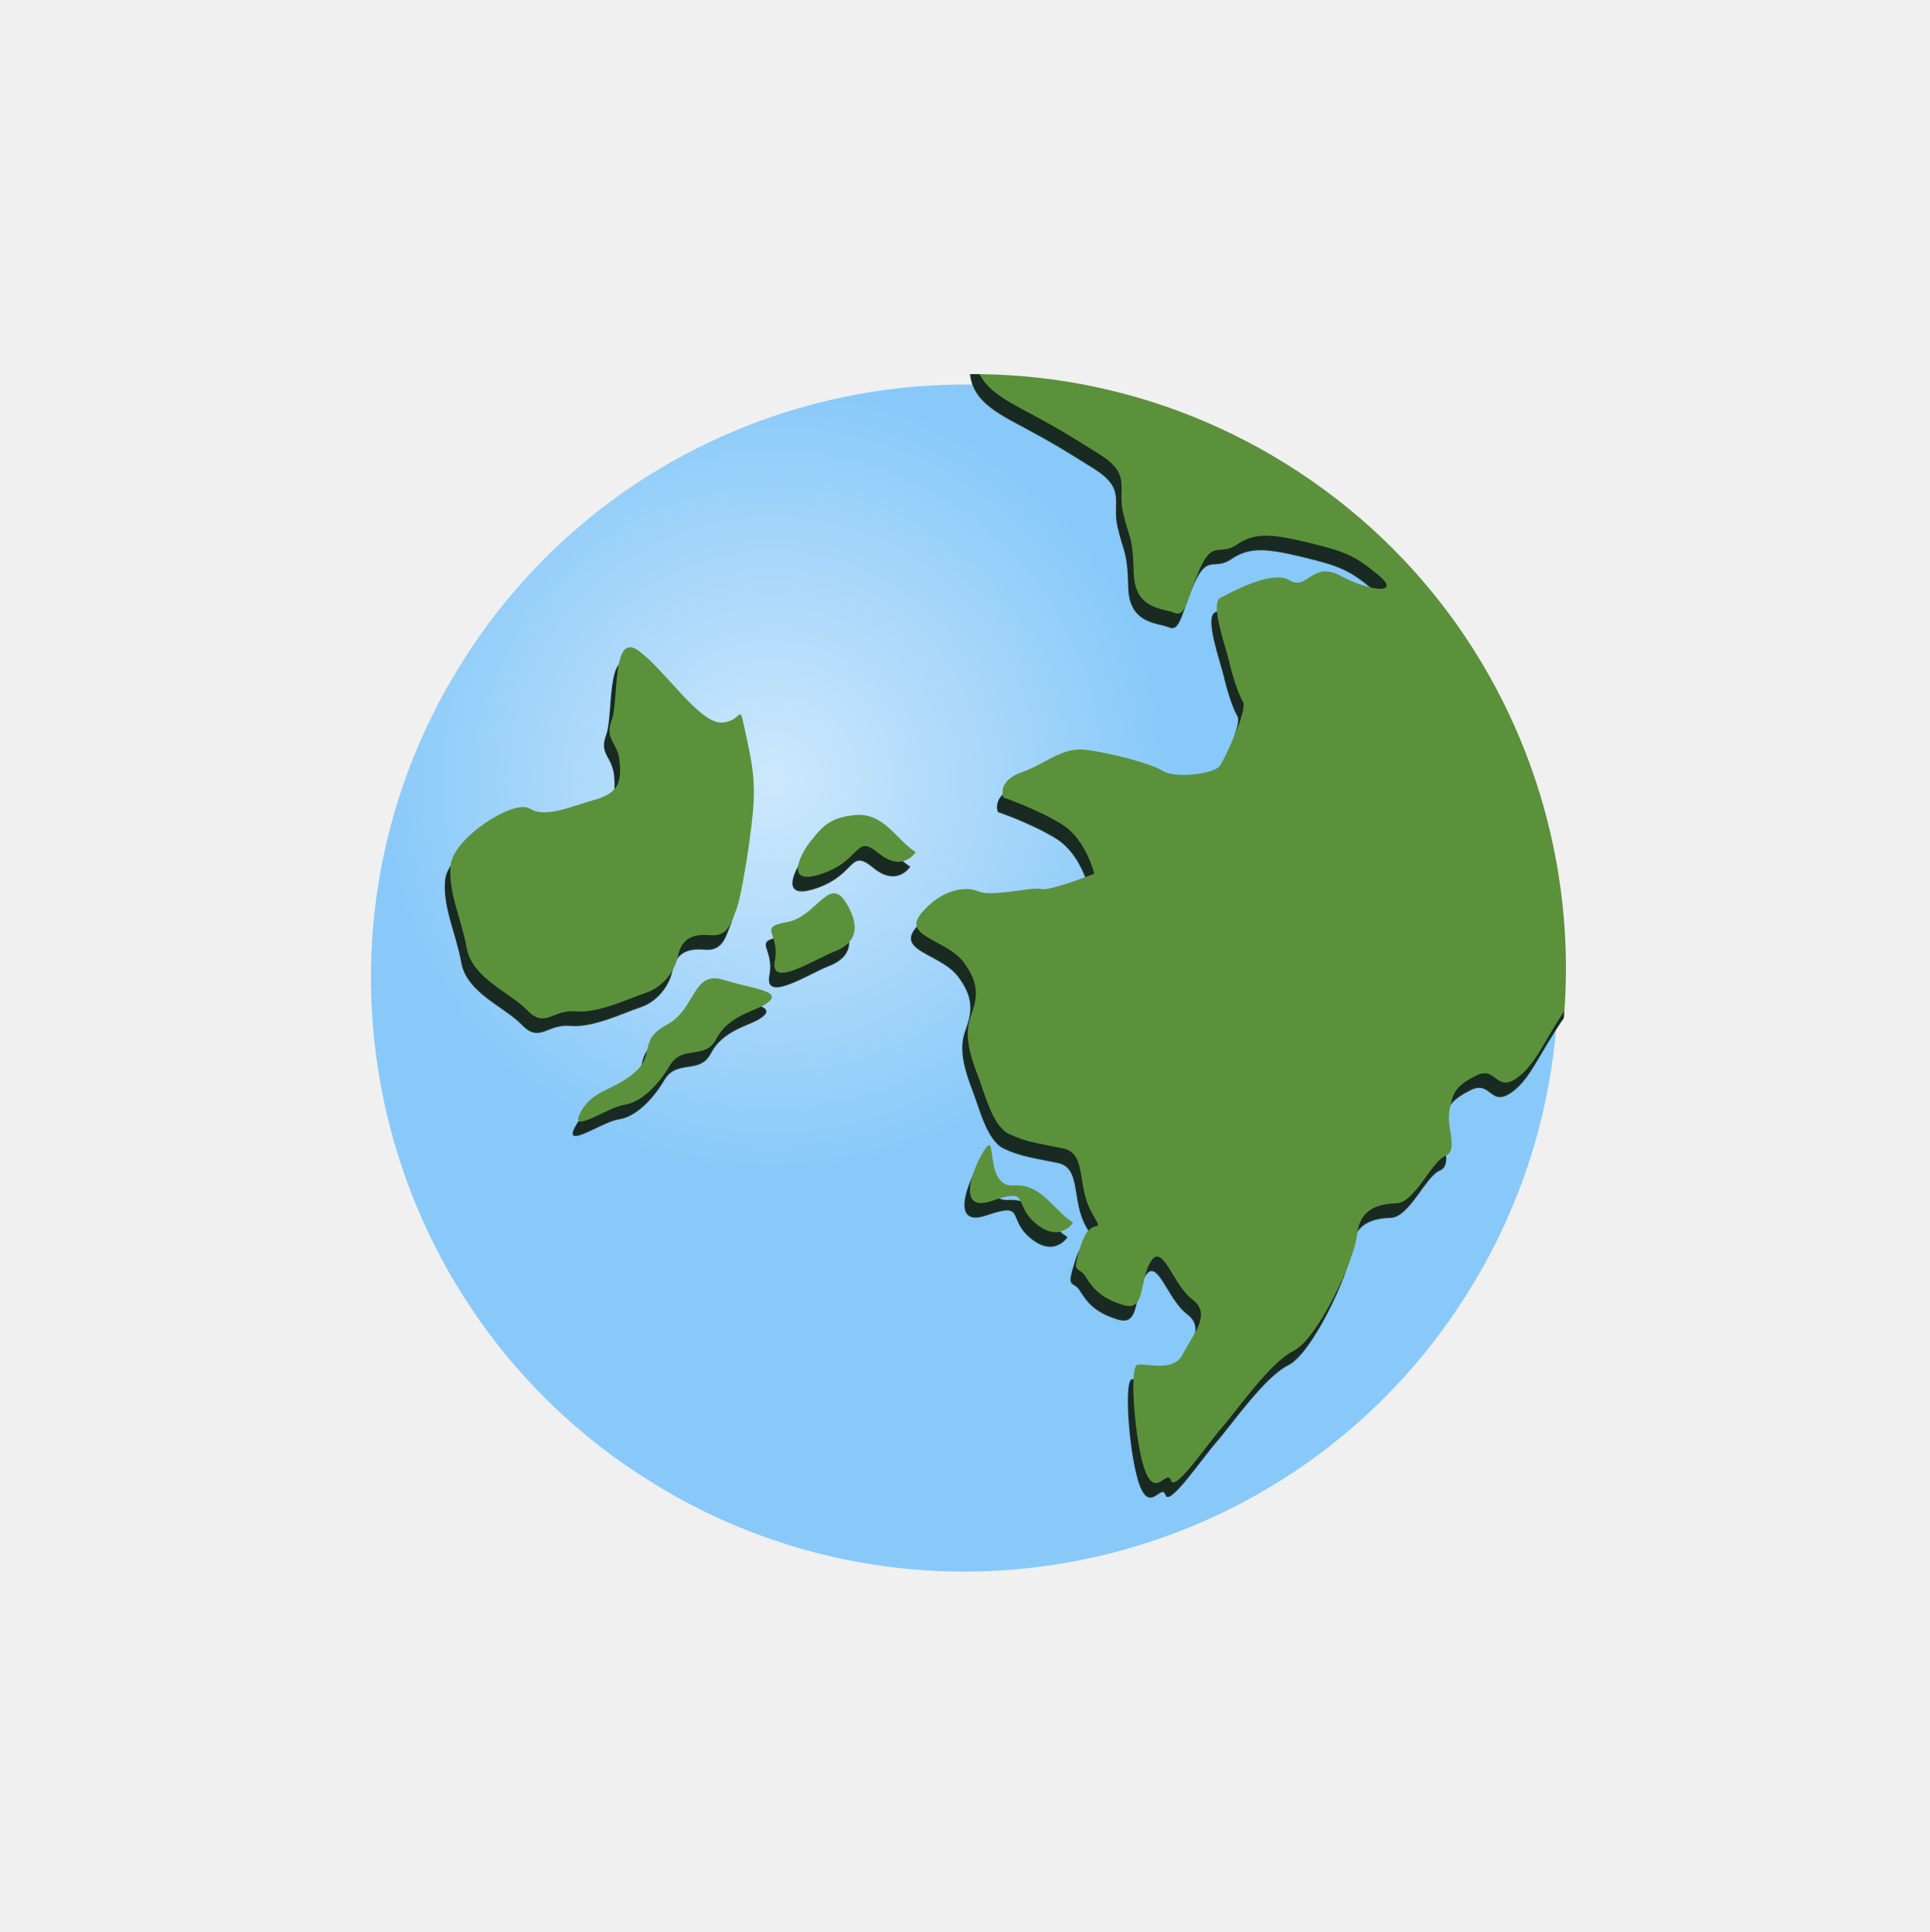
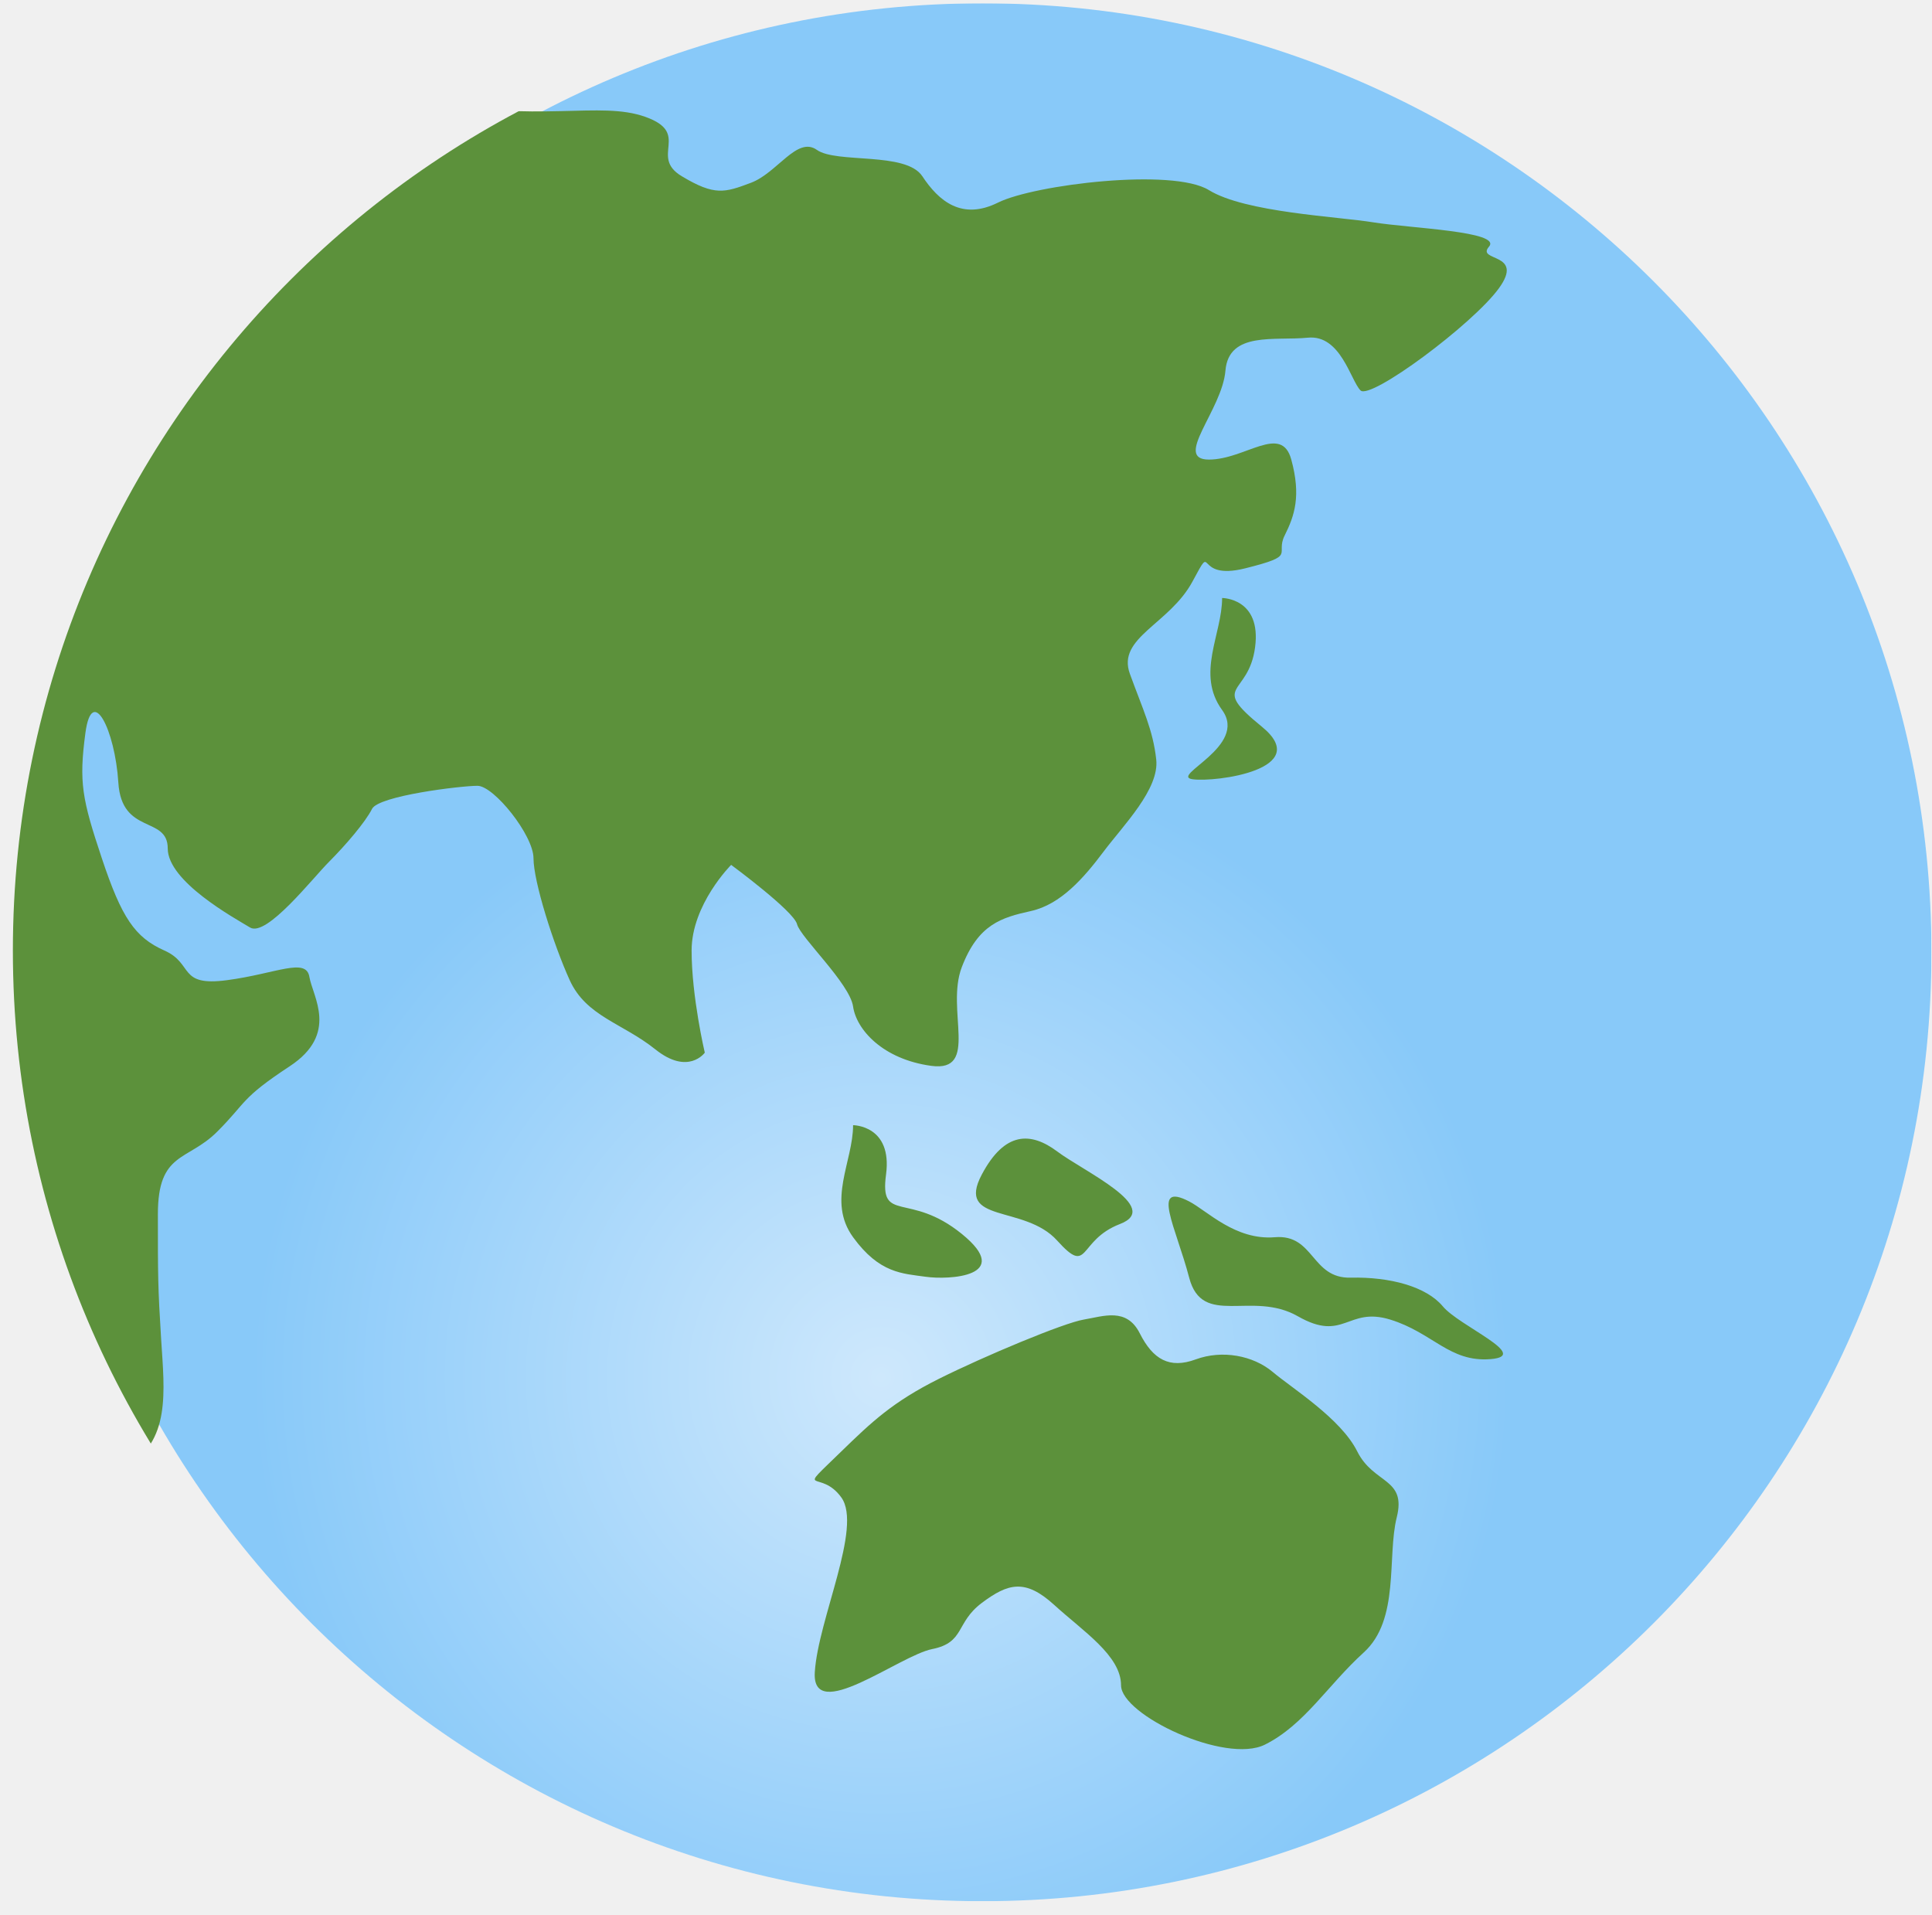
- <svg xmlns="http://www.w3.org/2000/svg" xmlns:xlink="http://www.w3.org/1999/xlink" width="1266px" height="1268px" viewBox="-246 -257 1266 1268" version="1.1">
+ <svg xmlns="http://www.w3.org/2000/svg" xmlns:xlink="http://www.w3.org/1999/xlink" width="793px" height="786px" viewBox="-9 -9 793 786" version="1.1">
  <defs>
-     <polygon id="path-2" points="-5.68434189e-14 779 779 779 779 -2.27373675e-13 -5.68434189e-14 -2.27373675e-13" />
-     <radialGradient cx="44.596%" cy="27.344%" fx="44.596%" fy="27.344%" r="33.543%" id="radialGradient-4">
+     <polygon id="path-1" points="-5.68434189e-14 779 779 779 779 -2.27373675e-13 -5.68434189e-14 -2.27373675e-13" />
+     <radialGradient cx="44.596%" cy="27.344%" fx="44.596%" fy="27.344%" r="33.543%" id="radialGradient-3">
      <stop stop-color="#CEE8FC" offset="0%" />
      <stop stop-color="#88C9F9" offset="100%" />
    </radialGradient>
-     <path d="M389.5,779 C174.388,779 -9.09494702e-13,604.612 -9.09494702e-13,389.5 L-9.09494702e-13,389.5 C-9.09494702e-13,174.388 174.388,-1.70530257e-12 389.5,-1.70530257e-12 L389.5,-1.70530257e-12 C604.612,-1.70530257e-12 779,174.388 779,389.5 L779,389.5 C779,604.612 604.612,779 389.5,779 Z" id="path-5" />
-     <path d="M166.349,738.427 C123.071,746.542 25.696,685.671 8.125,665.396 C-9.467,645.12 -52.745,540.972 -60.859,507.151 C-68.974,473.351 -45.993,328.651 -40.584,285.374 C-35.174,242.096 27.059,166.36 45.993,177.179 C64.927,187.999 62.223,208.274 60.859,229.913 C59.518,251.552 59.518,255.62 59.518,281.306 C59.518,307.013 71.679,302.944 83.84,315.127 C96.023,327.288 93.318,328.651 113.593,341.981 C133.891,355.311 123.071,370.566 121.708,378.681 C120.366,386.795 108.184,380.044 87.908,377.339 C67.632,374.634 74.384,384.09 62.223,389.5 C50.04,394.91 44.63,403.024 36.516,427.368 C28.401,451.712 27.059,458.463 29.764,478.76 C32.469,499.036 41.925,480.102 43.289,458.463 C44.63,436.824 63.564,444.939 63.564,431.415 C63.564,417.89 90.613,403.024 97.364,398.956 C104.137,394.91 123.071,419.253 129.844,426.005 C136.595,432.778 144.71,442.234 147.415,447.644 C150.12,453.053 183.92,457.122 190.693,457.122 C197.444,457.122 213.695,436.824 213.695,427.368 C213.695,417.89 221.809,392.205 228.561,377.339 C235.334,362.451 250.2,359.747 263.724,348.927 C277.248,338.108 284,347.585 284,347.585 C284,347.585 278.59,370.566 278.59,389.5 C278.59,408.434 294.819,424.663 294.819,424.663 C294.819,424.663 320.526,405.729 321.868,400.319 C323.231,394.91 343.528,375.976 344.87,366.519 C346.233,357.042 357.052,344.881 376.96,342.176 C396.89,339.471 382.738,365.156 389.511,382.749 C396.262,400.319 405.74,403.024 417.901,405.729 C430.084,408.434 439.54,419.253 447.655,430.073 C455.769,440.892 470.657,455.758 469.293,467.941 C467.952,480.102 463.884,488.217 458.474,503.104 C453.064,517.97 474.703,523.38 484.181,540.972 C493.637,558.543 484.181,540.972 505.82,546.382 C527.437,551.792 517.981,551.792 522.027,559.906 C526.095,568.021 528.8,576.135 524.732,591.023 C520.686,605.889 505.82,591.023 490.932,591.023 C476.066,591.023 496.342,611.299 497.705,627.528 C499.047,643.757 517.981,639.71 531.505,641.052 C545.03,642.415 549.076,623.481 553.144,619.413 C557.191,615.367 599.127,646.462 609.946,661.328 C620.766,676.215 600.468,672.147 605.878,678.422 C611.288,684.698 573.42,685.974 558.554,688.376 C543.666,690.8 505.82,692.444 490.932,701.619 C476.066,710.816 419.264,703.891 404.377,696.513 C389.511,689.112 380.033,697.118 373.282,707.332 C366.509,717.524 338.097,712.417 329.982,718.151 C321.868,723.864 313.753,708.674 302.934,704.627 C292.114,700.559 288.068,699.217 274.543,707.332 C261.019,715.447 278.59,724.903 259.656,731.676 C240.743,738.427 216.659,728.993 166.349,738.427 Z M344.87,317.821 C344.87,302.955 334.05,286.726 344.87,271.839 C355.689,256.951 365.145,256.951 374.623,255.609 C384.079,254.246 411.15,255.609 389.511,273.18 C367.85,290.773 355.689,277.248 358.394,297.546 C361.099,317.821 344.87,317.821 344.87,317.821 Z M496.342,534.21 C496.342,519.344 485.523,503.115 496.342,488.227 C507.161,473.34 474.703,461.179 484.181,459.816 C493.637,458.474 534.21,463.884 512.571,481.454 C490.932,499.047 507.161,493.637 509.866,513.934 C512.571,534.21 496.342,534.21 496.342,534.21 Z M397.688,297.535 C386.934,277.259 415.194,285.374 428.61,270.486 C442.026,255.62 436.833,270.486 454.425,277.259 C471.996,284.01 439.538,298.876 428.718,306.991 C417.899,315.106 407.144,315.408 397.688,297.535 Z M482.818,286.525 C466.87,294.748 477.408,275.9 482.818,255.235 C488.227,234.57 508.503,250.193 527.459,239.374 C546.393,228.554 547.734,243.442 565.327,238.032 C582.898,232.622 589.649,220.44 606.527,221.803 C623.384,223.145 593.717,235.327 586.944,243.442 C580.193,251.556 565.327,255.603 549.098,255.235 C532.868,254.846 534.21,273.195 517.981,271.832 C501.752,270.49 490.153,282.738 482.818,286.525 Z M340.062,183.931 C320.63,165.018 331.341,177.179 340.062,164.997 C348.782,152.835 330.497,114.946 329.156,93.329 C327.792,71.69 363.799,100.08 377.324,102.785 C390.848,105.49 386.867,113.604 397.686,121.719 C408.505,129.833 415.538,131.738 427.418,120.918 C439.276,110.099 454.856,100.08 454.856,87.919 C454.856,75.736 497.701,55.46 513.93,63.575 C530.159,71.69 539.615,87.919 554.503,101.421 C569.369,114.946 563.959,140.653 568.027,156.882 C572.074,173.111 558.549,170.406 551.798,183.931 C545.025,197.455 525.269,209.659 517.154,216.497 C509.04,223.335 496.338,225.672 485.518,221.69 C474.699,217.709 467.947,221.69 462.538,232.402 C457.128,243.113 447.65,239.391 439.536,238.028 C431.421,236.686 398.963,223.14 380.029,213.684 C361.095,204.206 352.482,196.005 340.062,183.931 Z" id="path-7" />
-     <filter x="-50%" y="-50%" width="200%" height="200%" filterUnits="objectBoundingBox" id="filter-8">
-       <feOffset dx="10" dy="2" in="SourceAlpha" result="shadowOffsetOuter1" />
-       <feColorMatrix values="0 0 0 0 0.095   0 0 0 0 0.165   0 0 0 0 0.135  0 0 0 1 0" type="matrix" in="shadowOffsetOuter1" />
-     </filter>
+     <path d="M389.5,779 C174.388,779 -8.52651283e-13,604.612 -8.52651283e-13,389.5 L-8.52651283e-13,389.5 C-8.52651283e-13,174.388 174.388,-2.16004992e-12 389.5,-2.16004992e-12 L389.5,-2.16004992e-12 C604.612,-2.16004992e-12 779,174.388 779,389.5 L779,389.5 C779,604.612 604.612,779 389.5,779 Z" id="path-4" />
  </defs>
-   <g id="1f30f" stroke="none" stroke-width="1" fill="none" fill-rule="evenodd" transform="translate(389.7645, 381.359) rotate(-238) translate(-389.7645, -381.359) translate(-4.235484, -8.641015)">
+   <g id="1f30f" stroke="none" stroke-width="1" fill="none" fill-rule="evenodd" transform="translate(-4.235484, -8.641015)">
    <g id="svg2" transform="translate(-0, 0)">
      <g id="g10" transform="translate(394, 390) scale(-1, 1) rotate(-180) translate(-394, -390) translate(-0, 0)">
        <g id="g12" transform="translate(9, -0)">
          <g id="g14-Clipped" transform="translate(-0, -0)">
-             <mask id="mask-3" fill="white">
-               <use xlink:href="#path-2" />
+             <mask id="mask-2" fill="white">
+               <use xlink:href="#path-1" />
            </mask>
            <g id="path18" />
-             <g id="g14" mask="url(#mask-3)">
+             <g id="g14" mask="url(#mask-2)">
              <g transform="translate(-0, -0)" id="g20">
                <g transform="translate(-0, -0)">
-                   <path d="M779,389.5 C779,174.388 604.612,-2.27373675e-13 389.5,-2.27373675e-13 C174.388,-2.27373675e-13 -5.68434189e-14,174.388 -5.68434189e-14,389.5 C-5.68434189e-14,604.612 174.388,779 389.5,779 C604.612,779 779,604.612 779,389.5" id="path22" fill="url(#radialGradient-4)" fill-rule="nonzero" />
+                   <path d="M779,389.5 C779,174.388 604.612,-2.27373675e-13 389.5,-2.27373675e-13 C174.388,-2.27373675e-13 -5.68434189e-14,174.388 -5.68434189e-14,389.5 C-5.68434189e-14,604.612 174.388,779 389.5,779 C604.612,779 779,604.612 779,389.5" id="path22" fill="url(#radialGradient-3)" fill-rule="nonzero" />
                </g>
              </g>
            </g>
          </g>
        </g>
        <g id="g24" transform="translate(0.519519, 0.700807)">
          <g id="g26-Clipped" transform="translate(-0, -0)">
-             <mask id="mask-6" fill="white">
-               <use xlink:href="#path-5" />
+             <mask id="mask-5" fill="white">
+               <use xlink:href="#path-4" />
            </mask>
            <g id="path30" />
-             <g id="Combined-Shape" mask="url(#mask-6)" fill-rule="nonzero">
-               <use fill="black" fill-opacity="1" filter="url(#filter-8)" xlink:href="#path-7" />
-               <use fill="#5C913B" fill-rule="evenodd" xlink:href="#path-7" />
-             </g>
+             <path d="M166.349,738.427 C123.071,746.542 25.696,685.671 8.125,665.396 C-9.467,645.12 -52.745,540.972 -60.859,507.151 C-68.974,473.351 -45.993,328.651 -40.584,285.374 C-35.174,242.096 27.059,166.36 45.993,177.179 C64.927,187.999 62.223,208.274 60.859,229.913 C59.518,251.552 59.518,255.62 59.518,281.306 C59.518,307.013 71.679,302.944 83.84,315.127 C96.023,327.288 93.318,328.651 113.593,341.981 C133.891,355.311 123.071,370.566 121.708,378.681 C120.366,386.795 108.184,380.044 87.908,377.339 C67.632,374.634 74.384,384.09 62.223,389.5 C50.04,394.91 44.63,403.024 36.516,427.368 C28.401,451.712 27.059,458.463 29.764,478.76 C32.469,499.036 41.925,480.102 43.289,458.463 C44.63,436.824 63.564,444.939 63.564,431.415 C63.564,417.89 90.613,403.024 97.364,398.956 C104.137,394.91 123.071,419.253 129.844,426.005 C136.595,432.778 144.71,442.234 147.415,447.644 C150.12,453.053 183.92,457.122 190.693,457.122 C197.444,457.122 213.695,436.824 213.695,427.368 C213.695,417.89 221.809,392.205 228.561,377.339 C235.334,362.451 250.2,359.747 263.724,348.927 C277.248,338.108 284,347.585 284,347.585 C284,347.585 278.59,370.566 278.59,389.5 C278.59,408.434 294.819,424.663 294.819,424.663 C294.819,424.663 320.526,405.729 321.868,400.319 C323.231,394.91 343.528,375.976 344.87,366.519 C346.233,357.042 357.052,344.881 376.96,342.176 C396.89,339.471 382.738,365.156 389.511,382.749 C396.262,400.319 405.74,403.024 417.901,405.729 C430.084,408.434 439.54,419.253 447.655,430.073 C455.769,440.892 470.657,455.758 469.293,467.941 C467.952,480.102 463.884,488.217 458.474,503.104 C453.064,517.97 474.703,523.38 484.181,540.972 C493.637,558.543 484.181,540.972 505.82,546.382 C527.437,551.792 517.981,551.792 522.027,559.906 C526.095,568.021 528.8,576.135 524.732,591.023 C520.686,605.889 505.82,591.023 490.932,591.023 C476.066,591.023 496.342,611.299 497.705,627.528 C499.047,643.757 517.981,639.71 531.505,641.052 C545.03,642.415 549.076,623.481 553.144,619.413 C557.191,615.367 599.127,646.462 609.946,661.328 C620.766,676.215 600.468,672.147 605.878,678.422 C611.288,684.698 573.42,685.974 558.554,688.376 C543.666,690.8 505.82,692.444 490.932,701.619 C476.066,710.816 419.264,703.891 404.377,696.513 C389.511,689.112 380.033,697.118 373.282,707.332 C366.509,717.524 338.097,712.417 329.982,718.151 C321.868,723.864 313.753,708.674 302.934,704.627 C292.114,700.559 288.068,699.217 274.543,707.332 C261.019,715.447 278.59,724.903 259.656,731.676 C240.743,738.427 216.659,728.993 166.349,738.427 Z M344.87,317.821 C344.87,302.955 334.05,286.726 344.87,271.839 C355.689,256.951 365.145,256.951 374.623,255.609 C384.079,254.246 411.15,255.609 389.511,273.18 C367.85,290.773 355.689,277.248 358.394,297.546 C361.099,317.821 344.87,317.821 344.87,317.821 Z M496.342,534.21 C496.342,519.344 485.523,503.115 496.342,488.227 C507.161,473.34 474.703,461.179 484.181,459.816 C493.637,458.474 534.21,463.884 512.571,481.454 C490.932,499.047 507.161,493.637 509.866,513.934 C512.571,534.21 496.342,534.21 496.342,534.21 Z M397.688,297.535 C386.934,277.259 415.194,285.374 428.61,270.486 C442.026,255.62 436.833,270.486 454.425,277.259 C471.996,284.01 439.538,298.876 428.718,306.991 C417.899,315.106 407.144,315.408 397.688,297.535 Z M482.818,286.525 C466.87,294.748 477.408,275.9 482.818,255.235 C488.227,234.57 508.503,250.193 527.459,239.374 C546.393,228.554 547.734,243.442 565.327,238.032 C582.898,232.622 589.649,220.44 606.527,221.803 C623.384,223.145 593.717,235.327 586.944,243.442 C580.193,251.556 565.327,255.603 549.098,255.235 C532.868,254.846 534.21,273.195 517.981,271.832 C501.752,270.49 490.153,282.738 482.818,286.525 Z M340.062,183.931 C320.63,165.018 331.341,177.179 340.062,164.997 C348.782,152.835 330.497,114.946 329.156,93.329 C327.792,71.69 363.799,100.08 377.324,102.785 C390.848,105.49 386.867,113.604 397.686,121.719 C408.505,129.833 415.538,131.738 427.418,120.918 C439.276,110.099 454.856,100.08 454.856,87.919 C454.856,75.736 497.701,55.46 513.93,63.575 C530.159,71.69 539.615,87.919 554.503,101.421 C569.369,114.946 563.959,140.653 568.027,156.882 C572.074,173.111 558.549,170.406 551.798,183.931 C545.025,197.455 525.269,209.659 517.154,216.497 C509.04,223.335 496.338,225.672 485.518,221.69 C474.699,217.709 467.947,221.69 462.538,232.402 C457.128,243.113 447.65,239.391 439.536,238.028 C431.421,236.686 398.963,223.14 380.029,213.684 C361.095,204.206 352.482,196.005 340.062,183.931 Z" id="Combined-Shape" fill="#5C913B" fill-rule="nonzero" mask="url(#mask-5)" />
          </g>
        </g>
      </g>
    </g>
  </g>
</svg>
